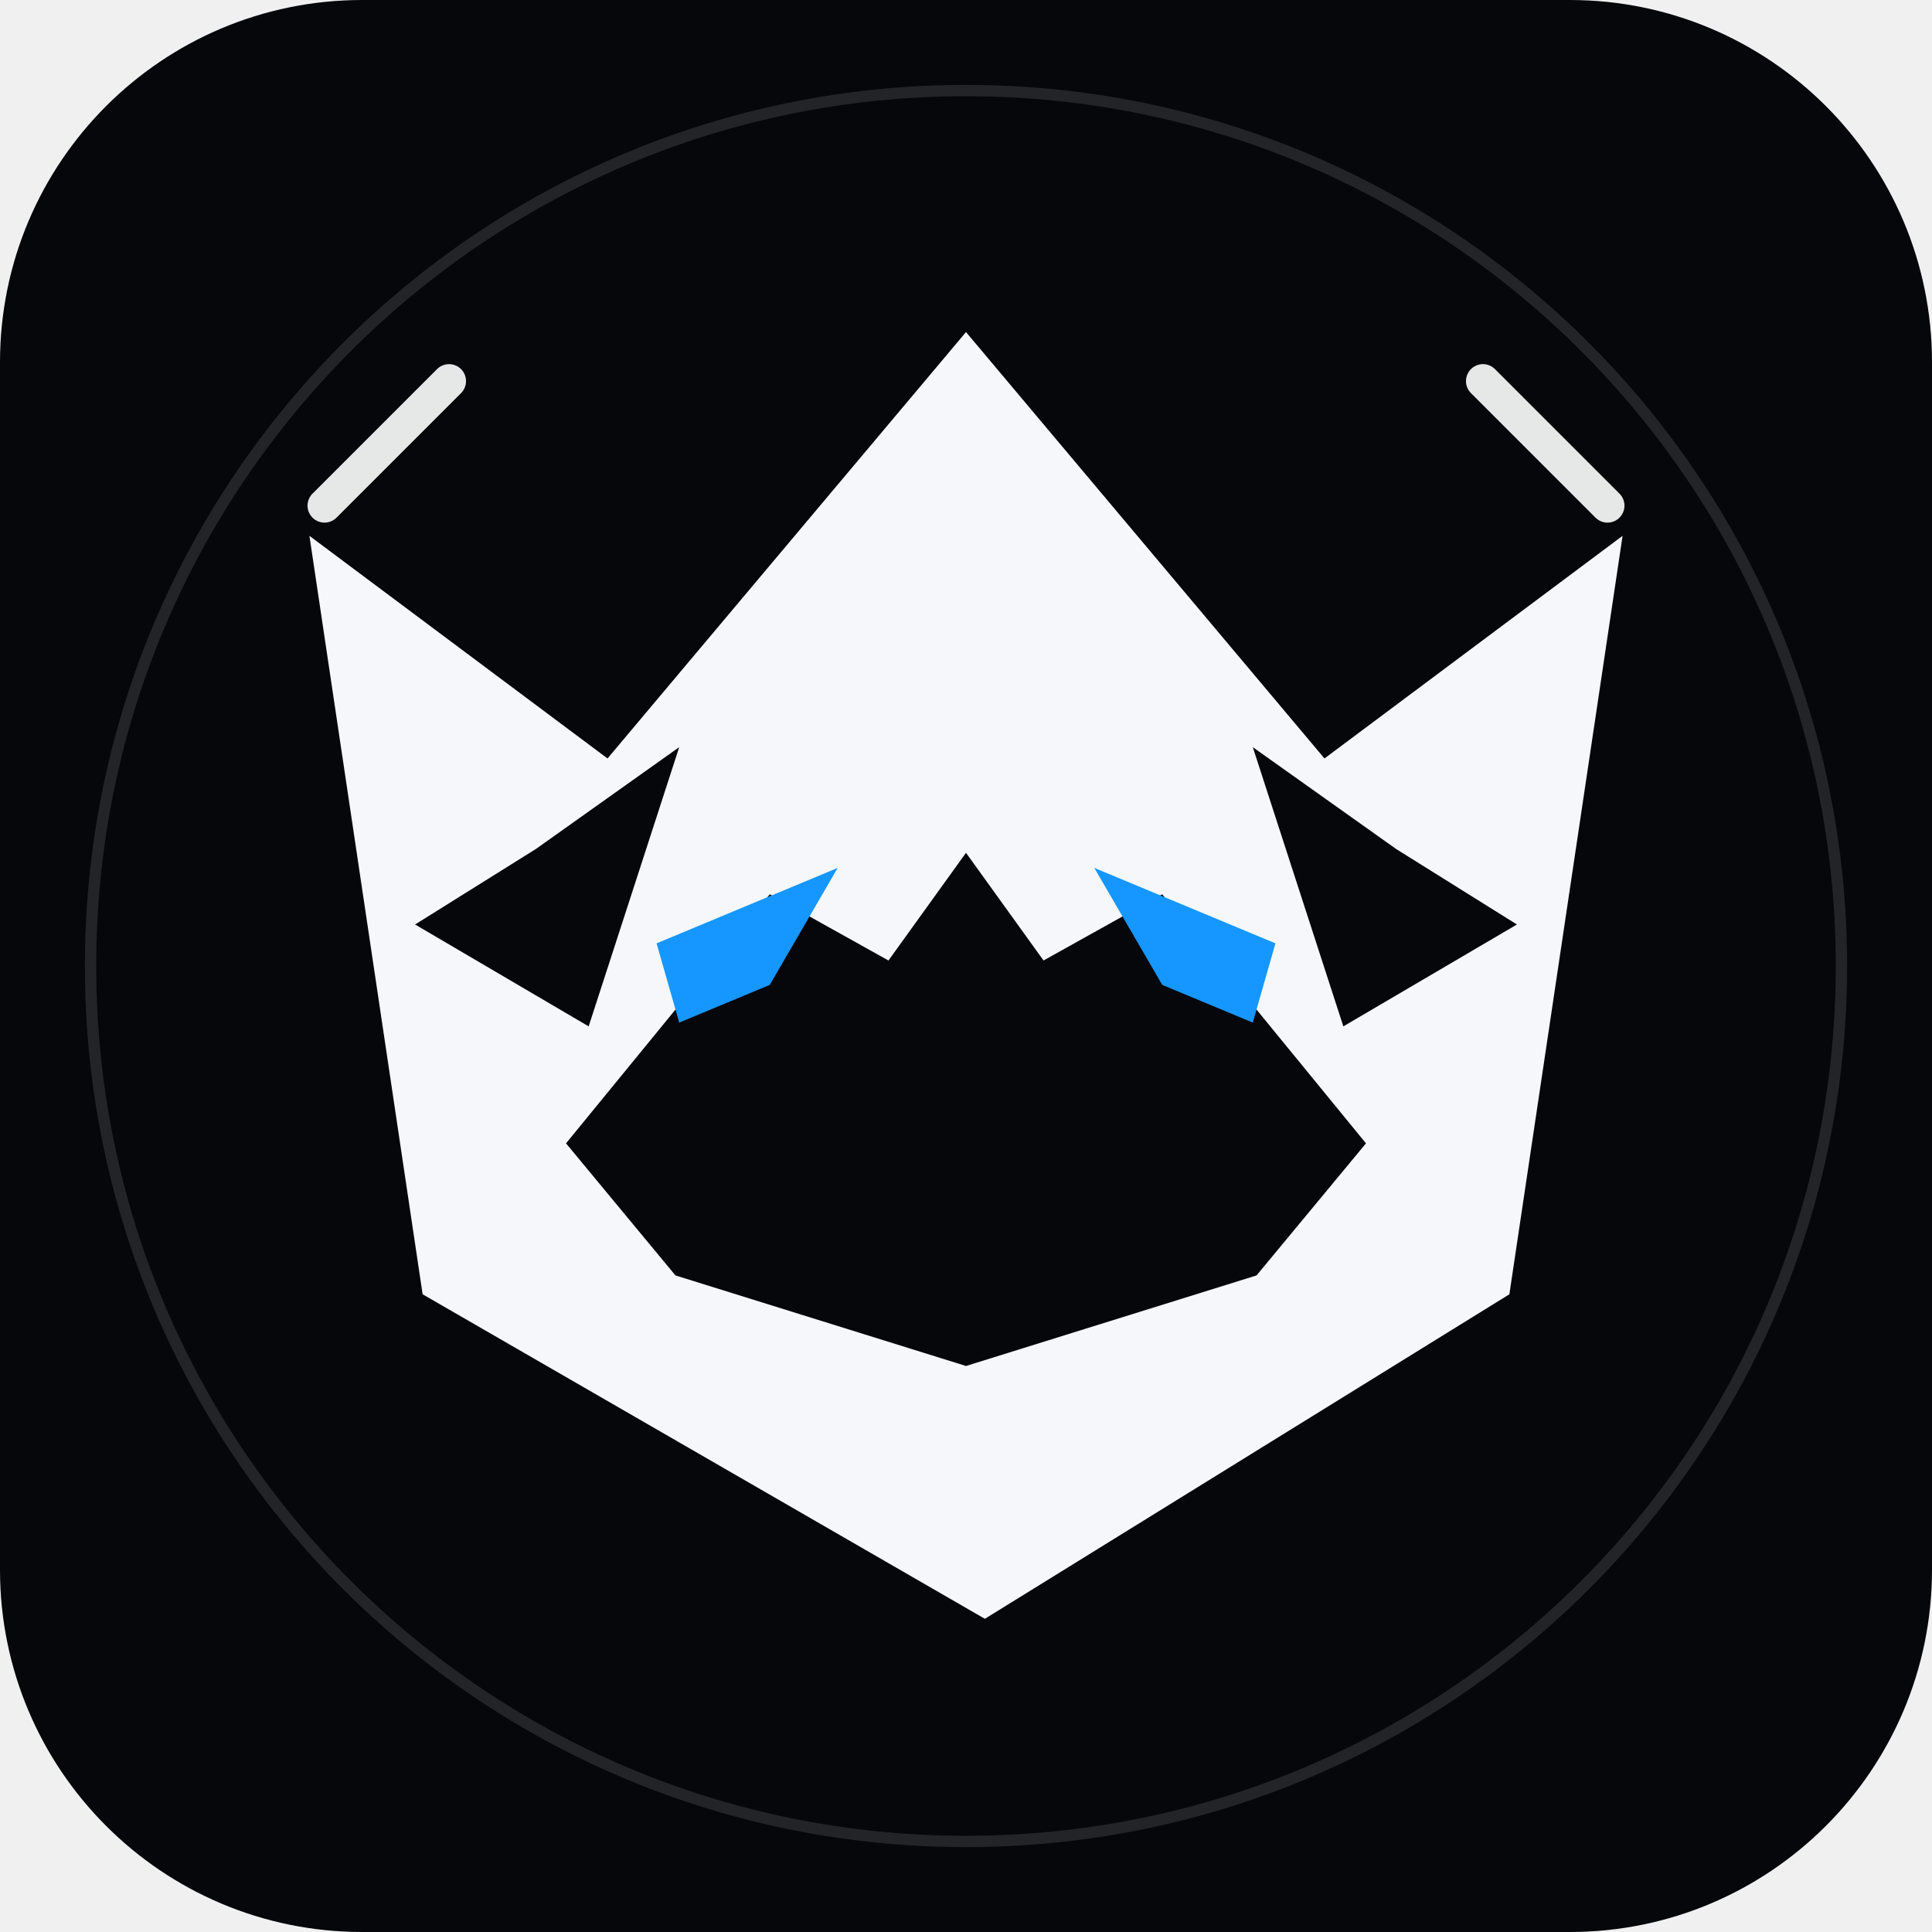
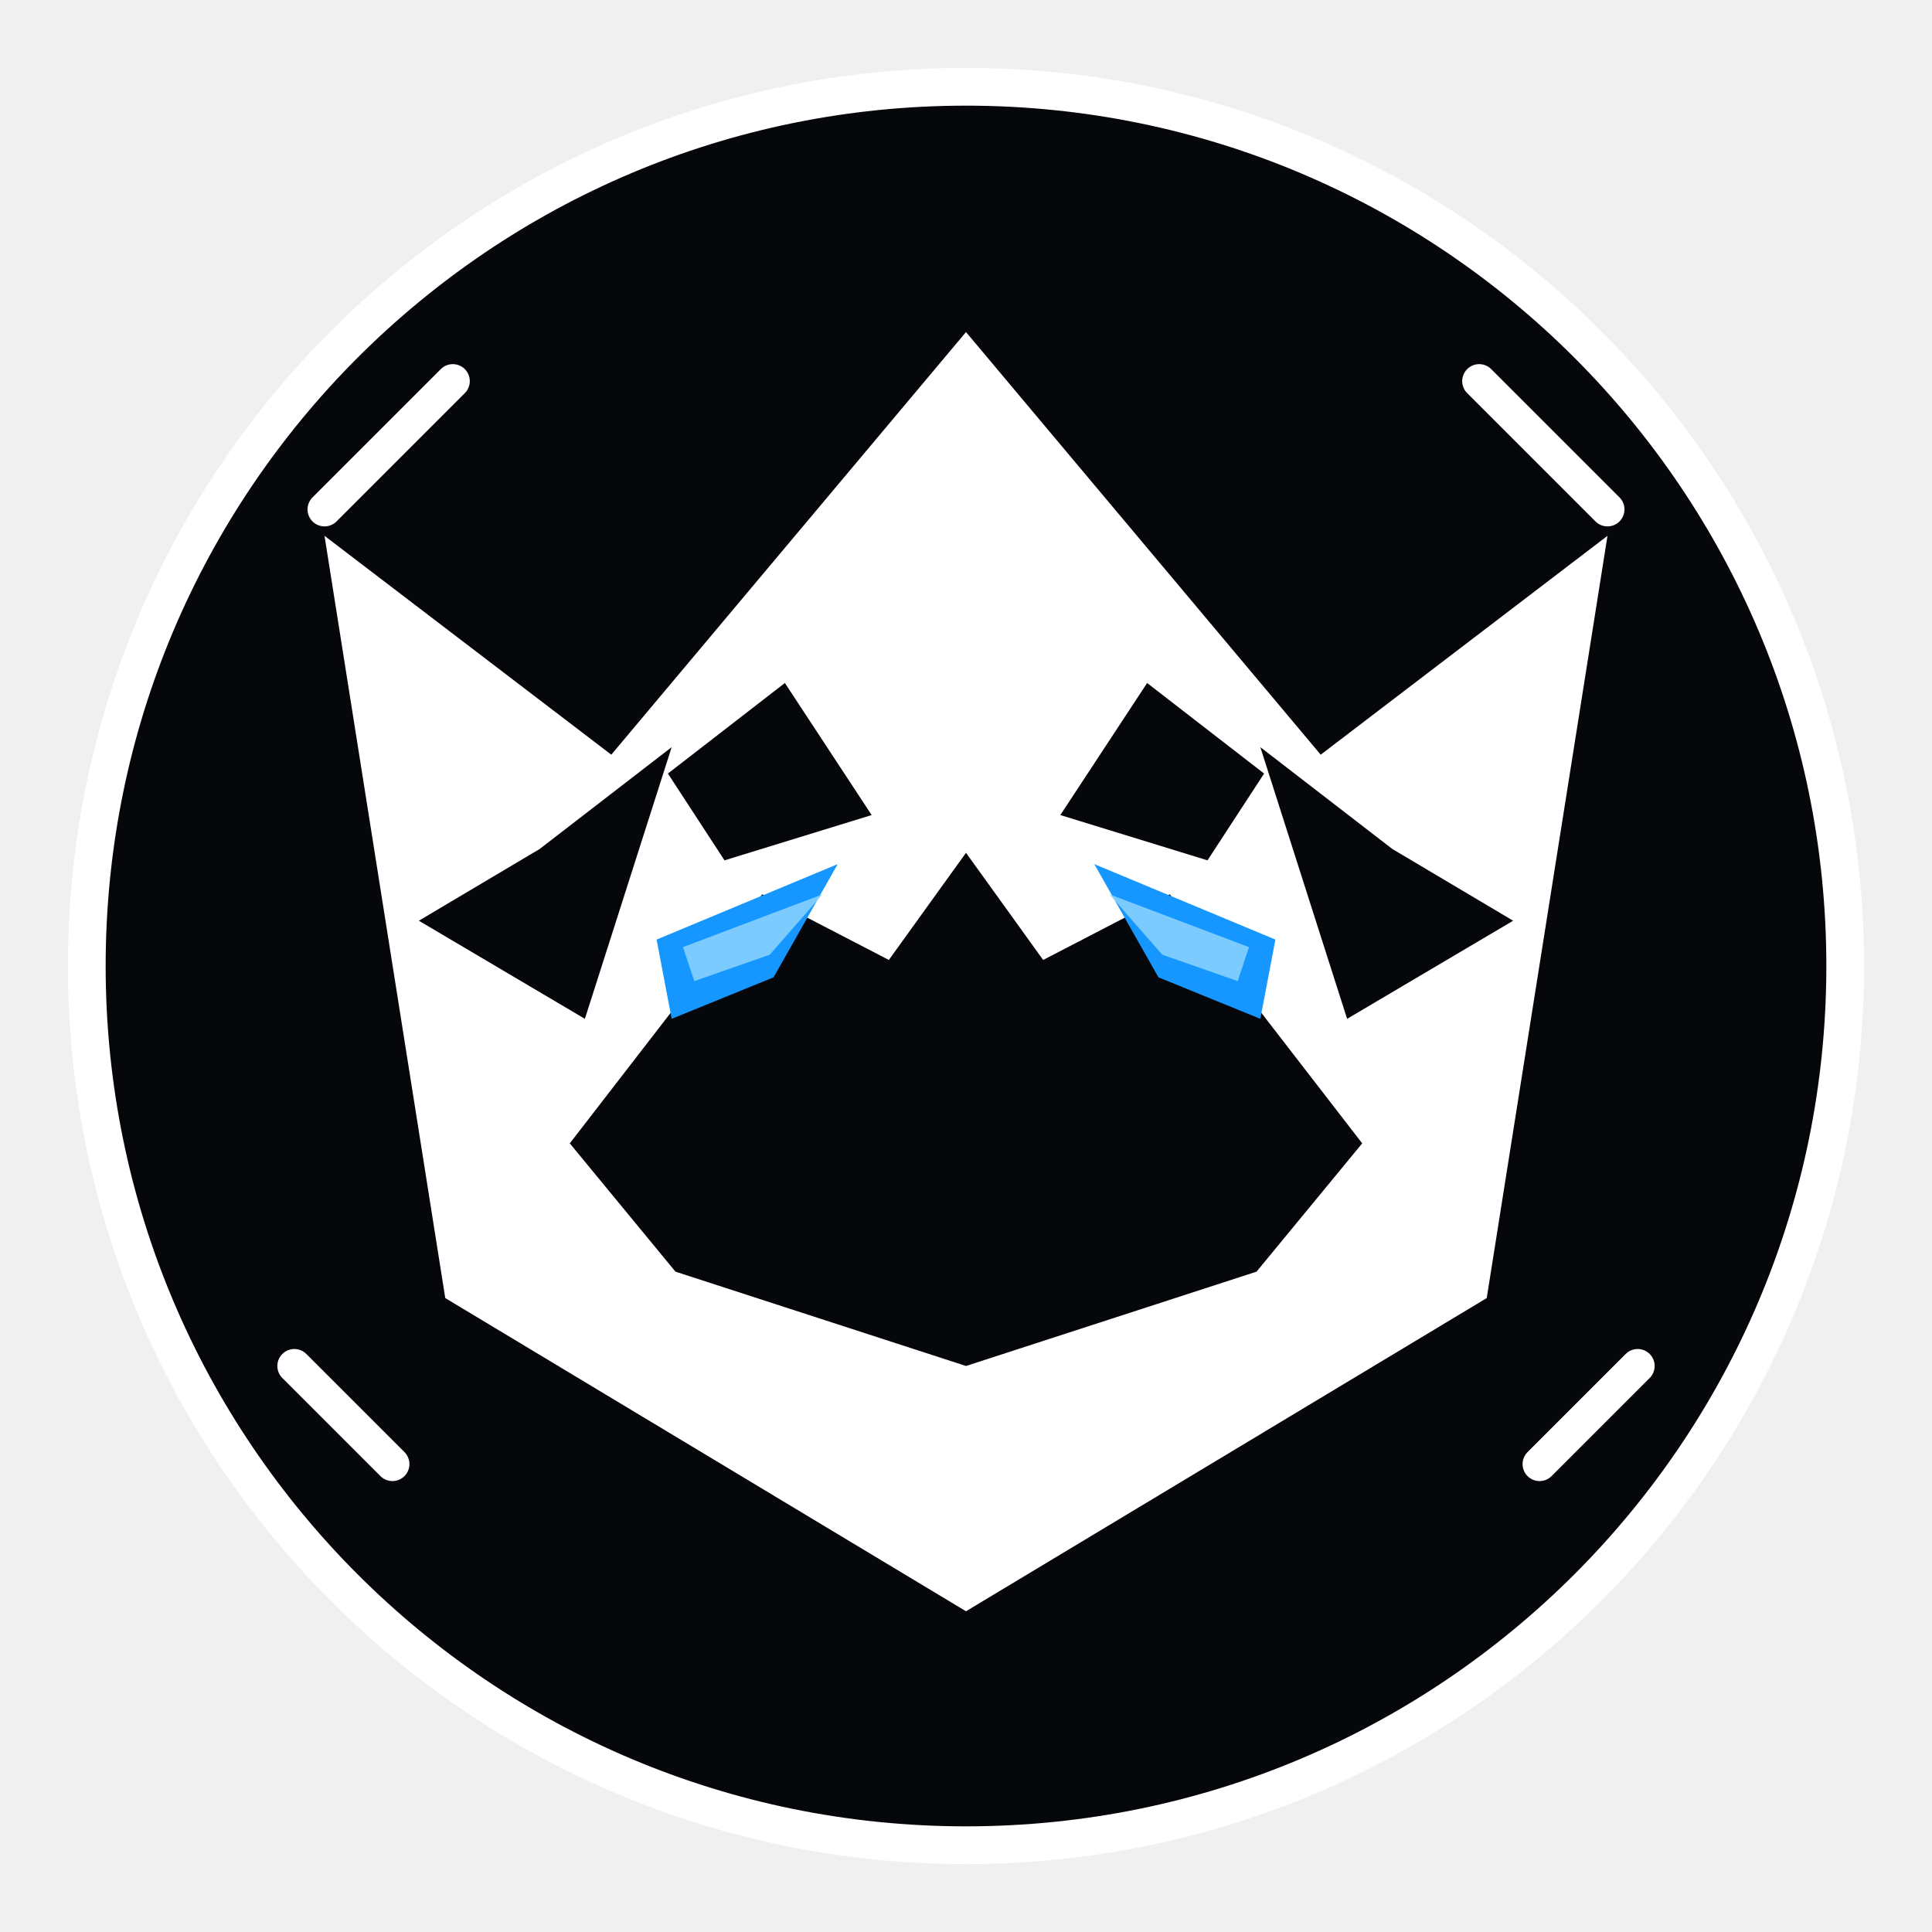
- <svg xmlns="http://www.w3.org/2000/svg" viewBox="0 0 512 512" role="img" aria-labelledby="t d">
-   <rect width="512" height="512" rx="96" fill="#05070b" />
-   <g fill="#f5f7fa">
-     <path d="M112 343 82 142l79 59 95-113 95 113 79-59-30 201-139 86z" />
-     <path fill="#05070b" d="M142 225 180 198l-24 74-46-27zM370 225 332 198l24 74 46-27z" />
-     <path fill="#05070b" d="M150 303 204 237l52 29v96l-77-24zM362 303 308 237l-52 29v96l77-24z" />
-     <path fill="#05070b" d="M256 226 292 276 256 320 220 276zM224 331h64l-32 31z" />
+ <svg xmlns="http://www.w3.org/2000/svg" viewBox="0 0 512 512">
+   <circle cx="256" cy="256" r="233" fill="#05070b" stroke="#fff" stroke-width="10" />
+   <g fill="#fff">
+     <path d="M118 344 86 142l76 58 94-112 94 112 76-58-32 202-138 83z" />
+     <path d="M143 225 178 198l-23 72-44-26z" fill="#05070b" />
+     <path d="M369 225 334 198l23 72 44-26z" fill="#05070b" />
+     <path d="M151 303 202 237l54 28v97l-77-25z" fill="#05070b" />
+     <path d="M361 303 310 237l-54 28v97l77-25z" fill="#05070b" />
+     <path d="M256 226 292 276 256 318 220 276z" fill="#05070b" />
+     <path d="M225 330h62l-31 31z" fill="#05070b" />
+     <path d="M177 205 208 181l23 35-39 12z" fill="#05070b" />
+     <path d="M335 205 304 181l-23 35 39 12z" fill="#05070b" />
  </g>
-   <g fill="#1597ff">
-     <path d="M174 250 222 230 204 261 180 271z" />
-     <path d="M338 250 290 230 308 261 332 271z" />
+   <path d="M174 249 222 229 205 259 178 270zM338 249 290 229 307 259 334 270z" fill="#1597ff" />
+   <path d="M181 251 218 237 204 253 184 260zM331 251 294 237 308 253 328 260z" fill="#8ed4ff" opacity=".85" />
+   <g fill="none" stroke="#fff" stroke-width="9" stroke-linecap="round">
+     <path d="M120 101 86 135" />
+     <path d="M392 101 426 135" />
+     <path d="M78 362 104 388" />
+     <path d="M434 362 408 388" />
  </g>
-   <g fill="none" stroke="#fff" stroke-width="9" stroke-linecap="round" opacity=".9">
-     <path d="M119 101 86 134" />
-     <path d="M393 101 426 134" />
-   </g>
-   <circle cx="256" cy="256" r="232" fill="none" stroke="#fff" stroke-opacity=".12" stroke-width="3" />
</svg>
